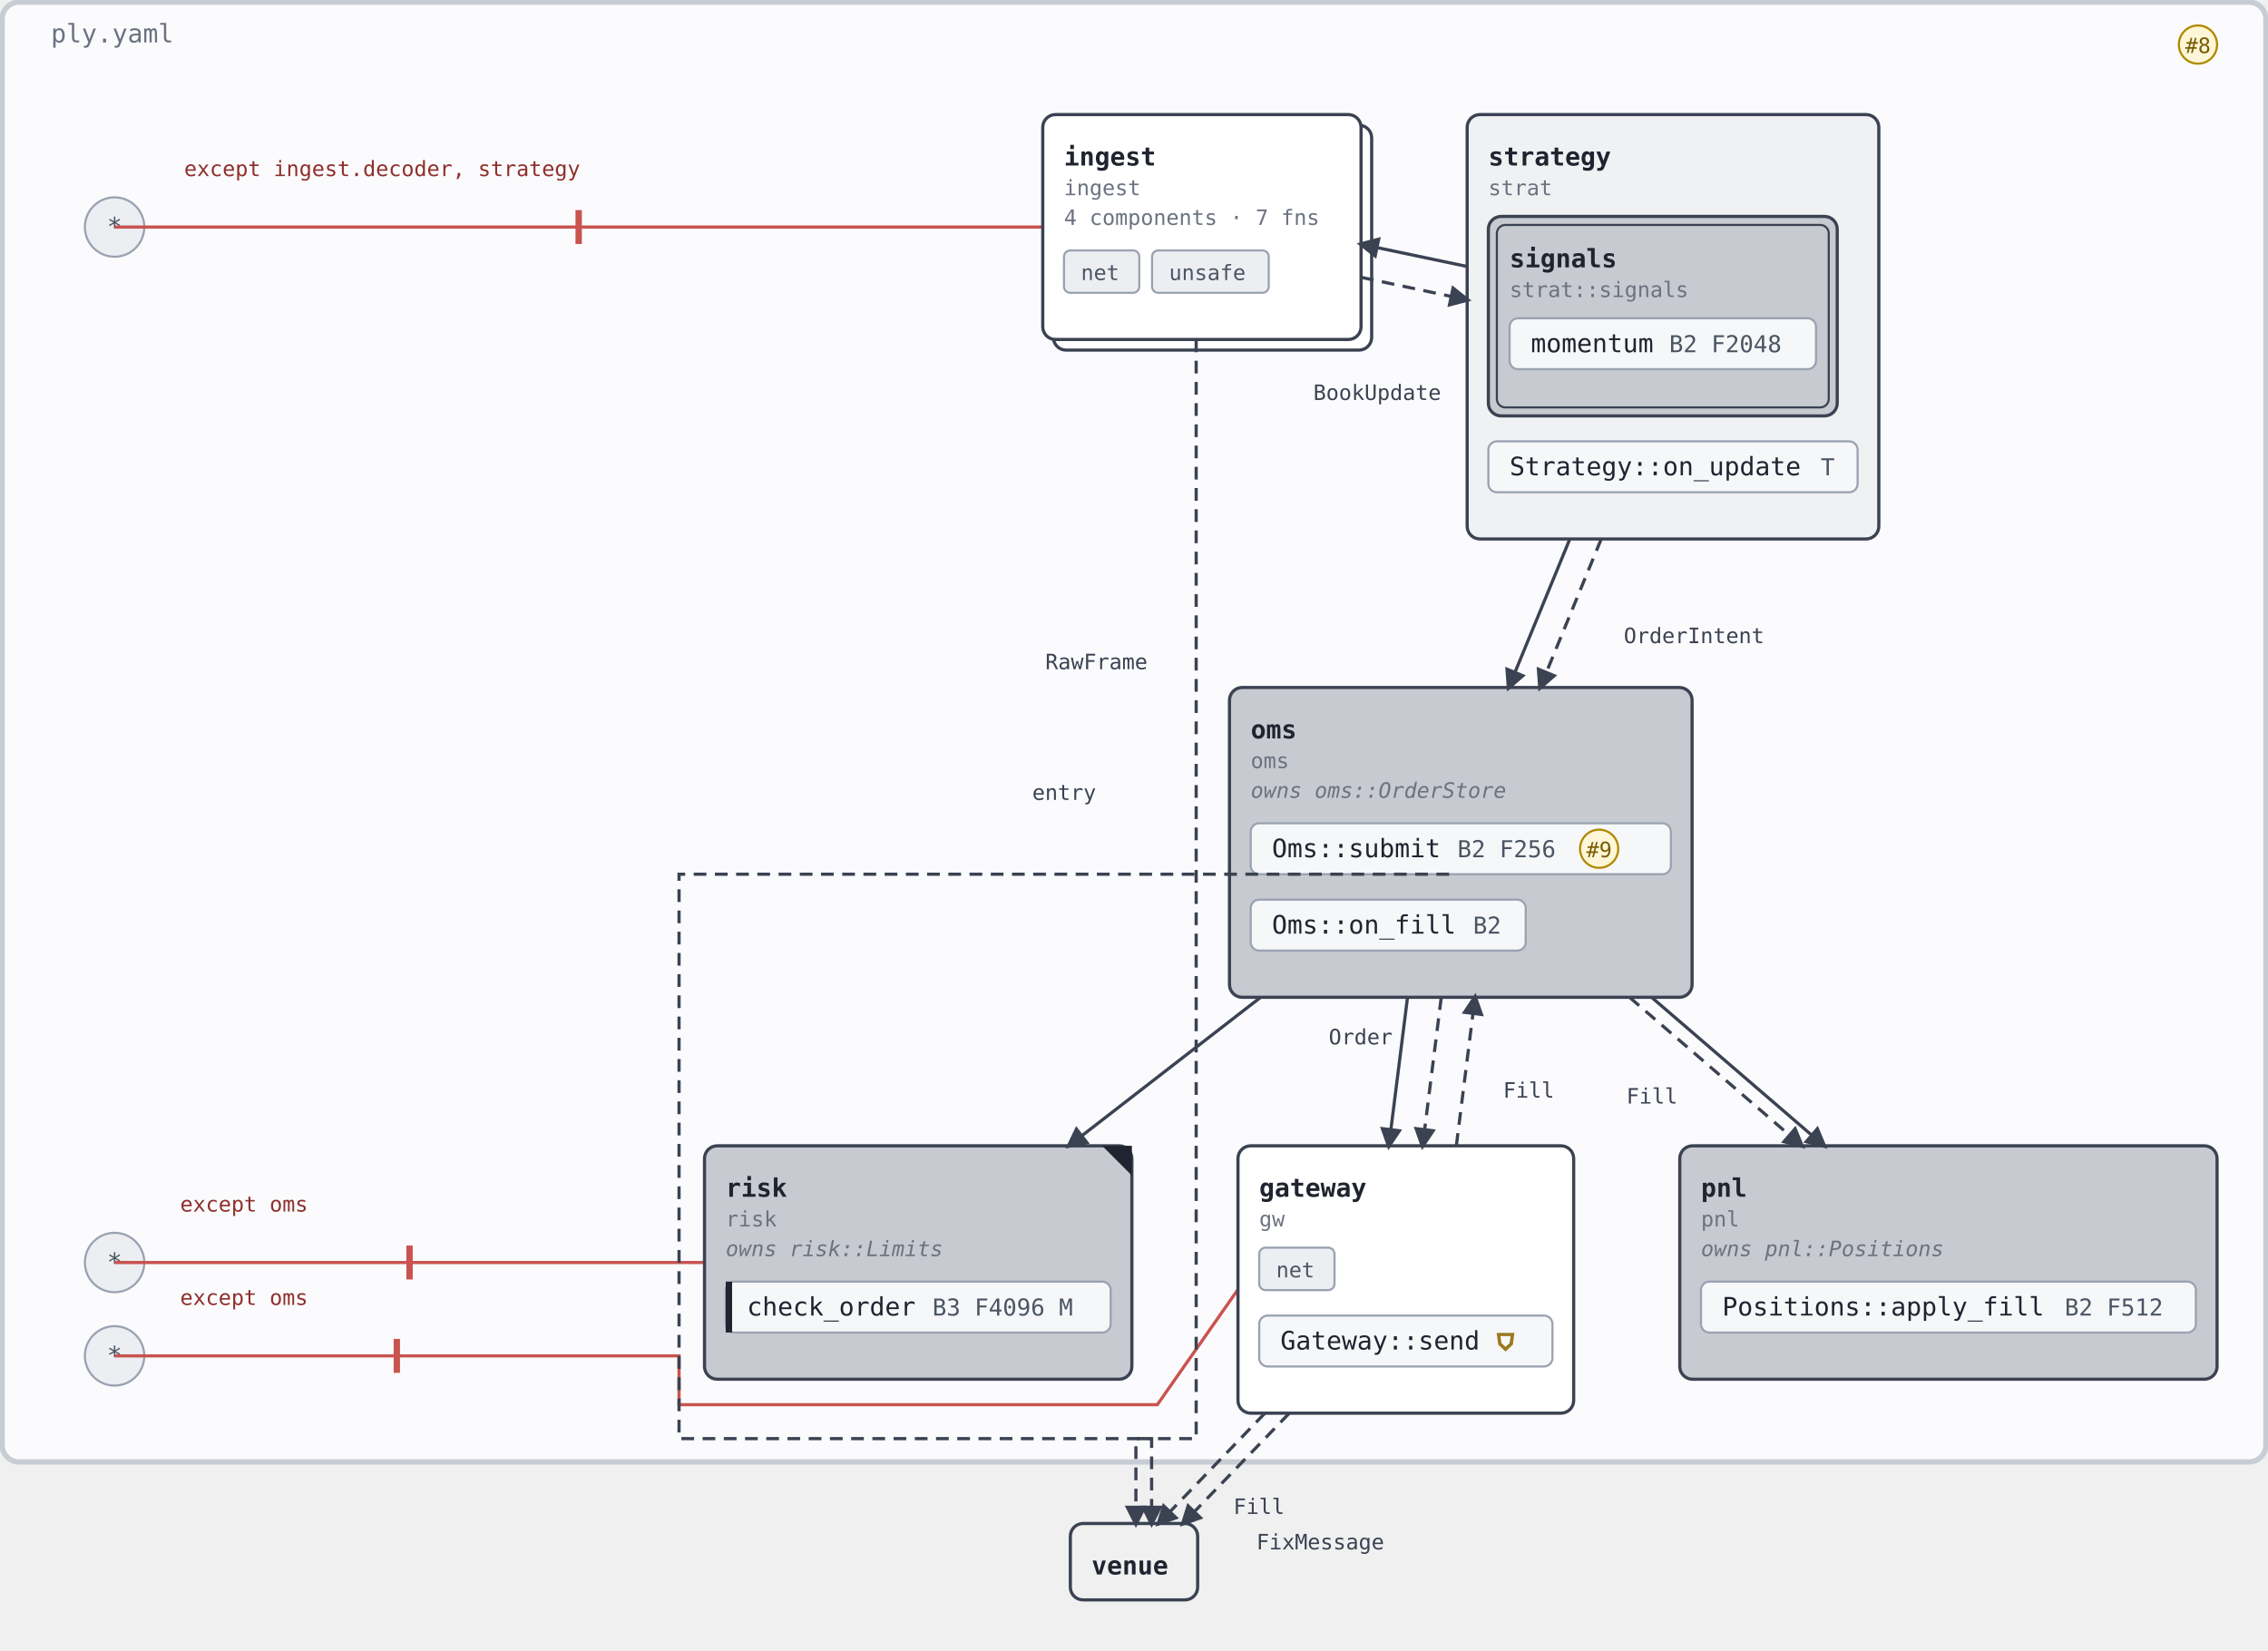
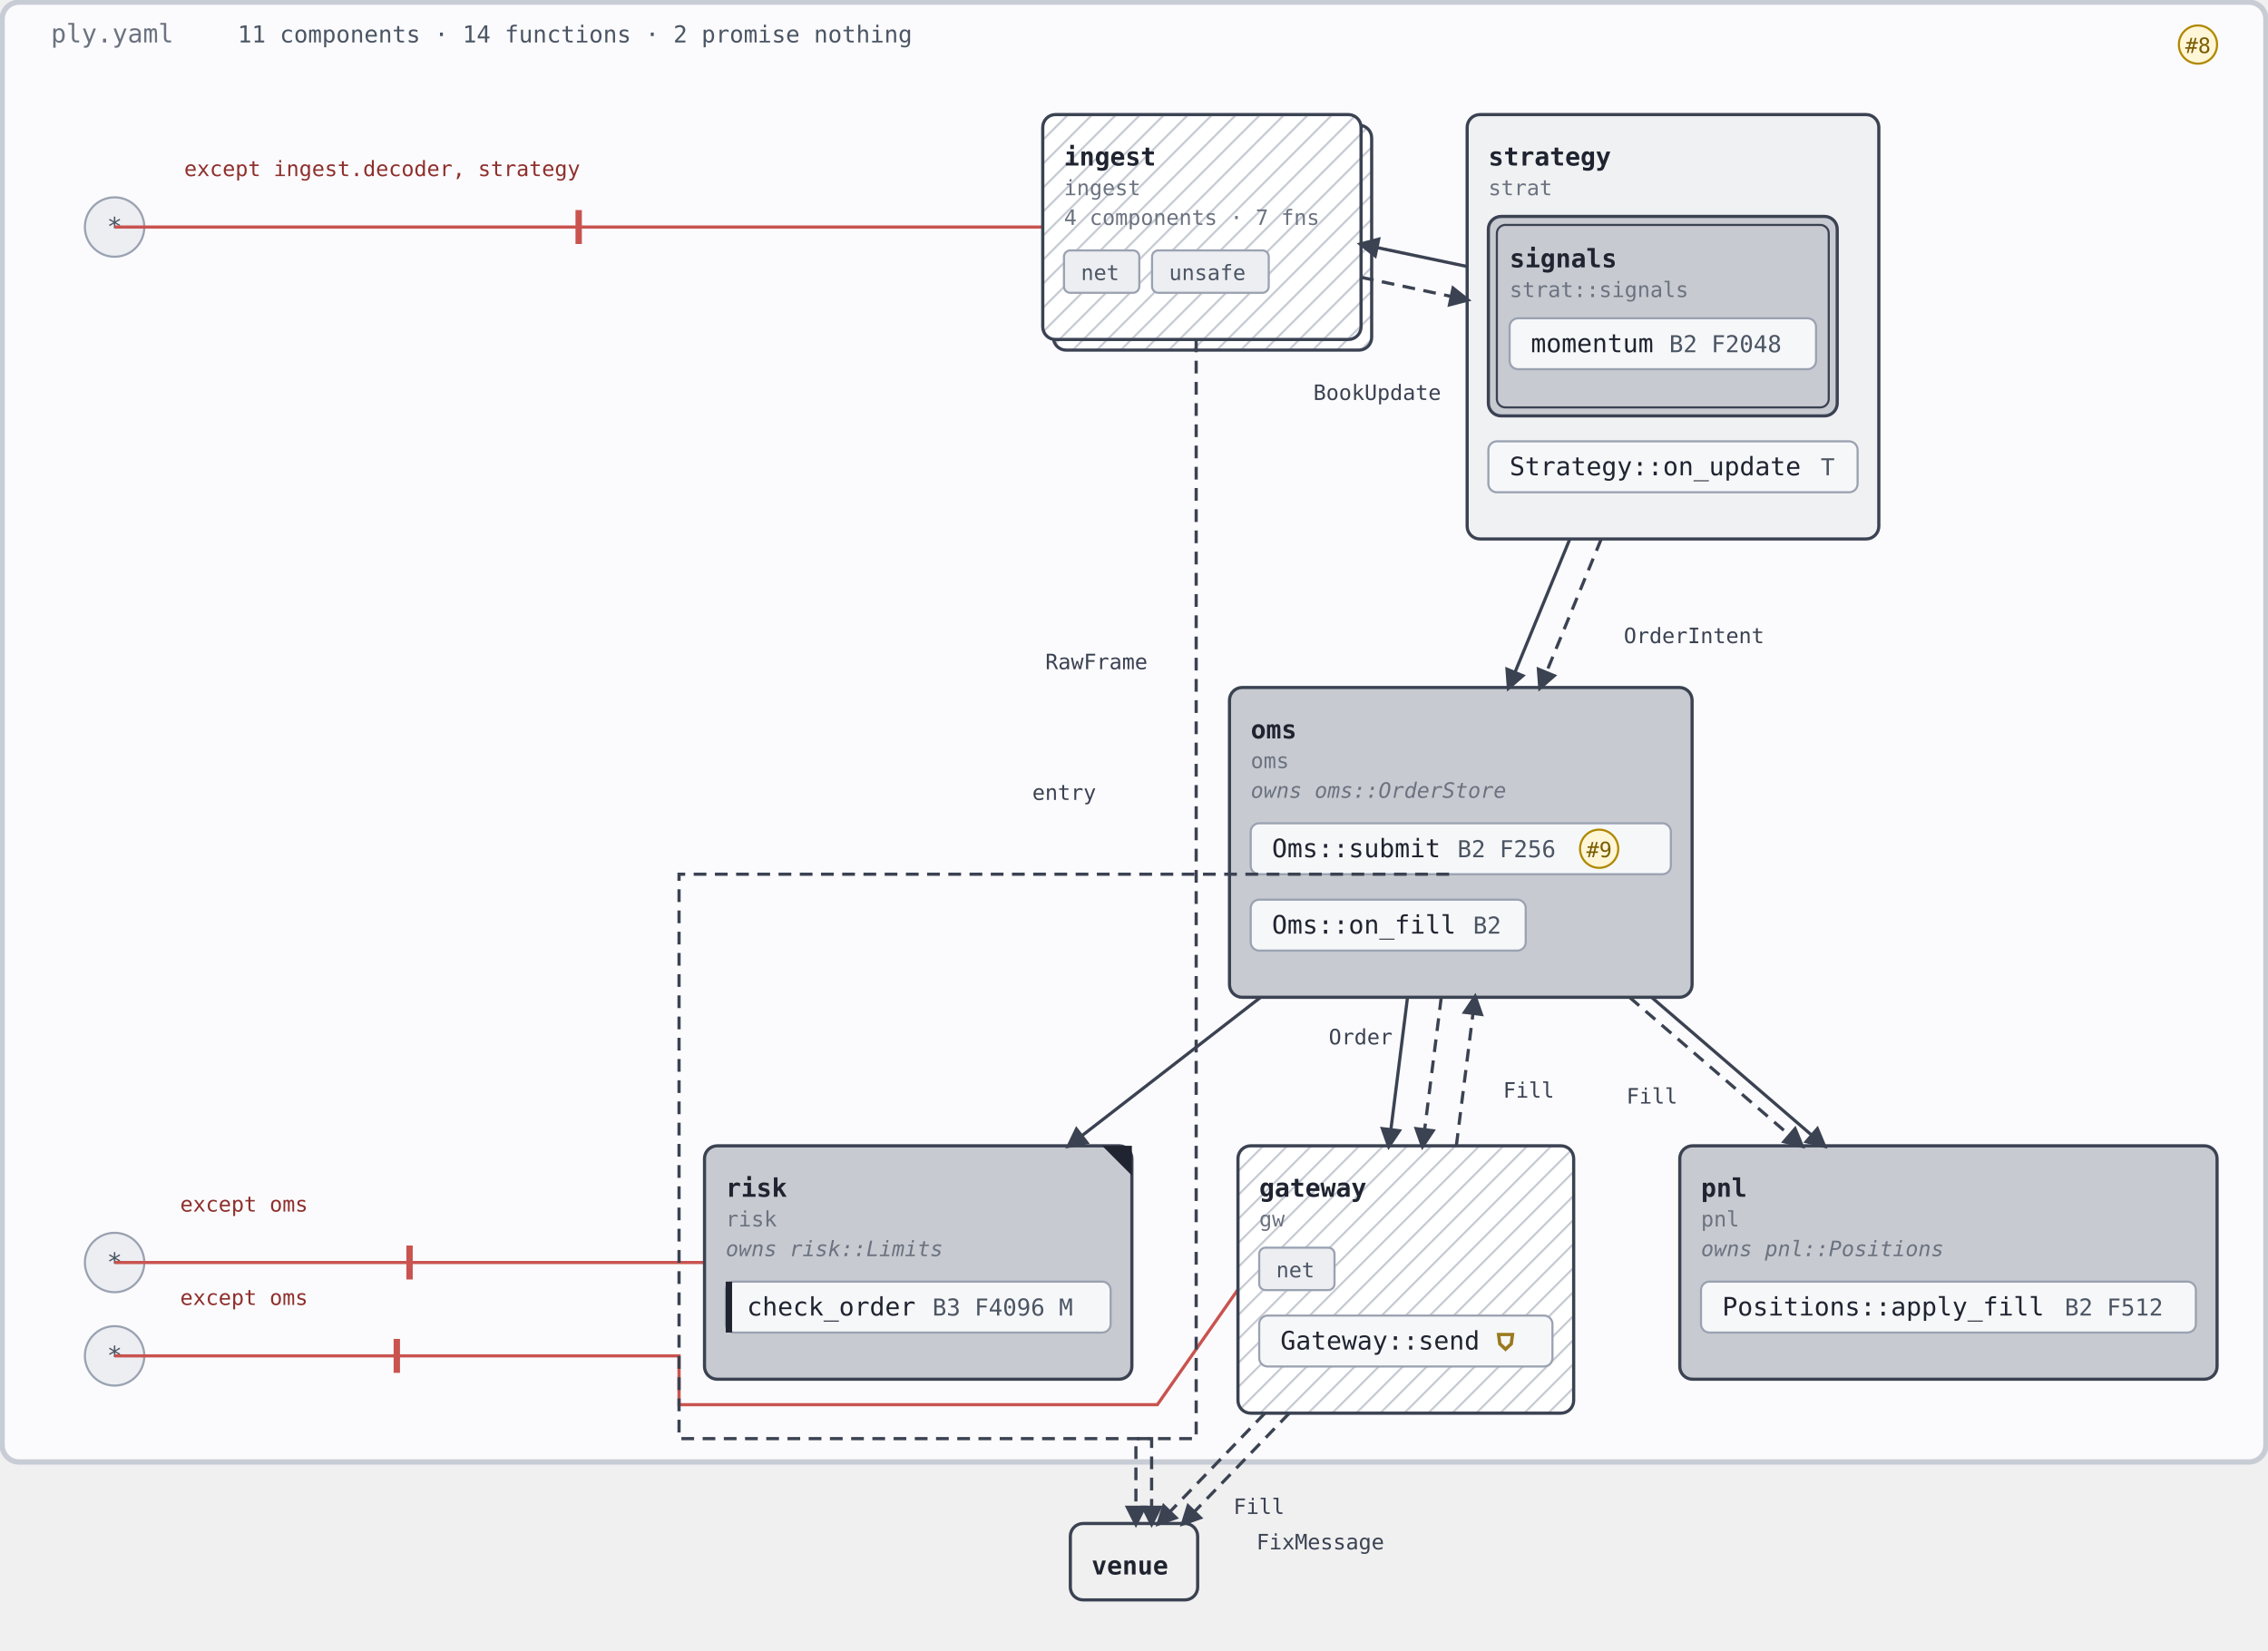
<svg xmlns="http://www.w3.org/2000/svg" width="1068.8" height="778.0" viewBox="0 0 1068.8 778.0" font-family="monospace" font-size="12">
-   <style>.workspace-frame{fill:#fbfbfd;stroke:#c8ccd4;stroke-width:2.5}.workspace-title{fill:#6b7280}.component-box{stroke:#3b4252;stroke-width:1.5}.hollow-box{stroke-dasharray:6 4}.collapsed-stack{stroke:#3b4252;stroke-width:1.5}.pure-seal{fill:none;stroke:#3b4252}.strict-notch{fill:#1f2430}.component-name{fill:#1f2430;font-weight:bold}.component-anchor{fill:#6b7280;font-size:10px}.component-owns{fill:#6b7280;font-size:10px;font-style:italic}.ceiling-unclaimed{fill:#fff}.ceiling-tested{fill:#f0f1f2}.ceiling-fuzzed{fill:#dfe1e4}.ceiling-bounded{fill:#c7cad0}.ceiling-proved{fill:#aab0b9}.contract-mark{fill:#1f2430}.fn-clause{font:11px ui-monospace,SFMono-Regular,Menlo,monospace;fill:#3c4658}.cap-badge rect{fill:#eceef2;stroke:#9aa2b1}.cap-badge text{fill:#4b5563;font-size:10px}.profile-tag rect{fill:#eef2fb;stroke:#5570a8}.profile-tag text{fill:#334b78;font-size:10px}.fn-chip-box{fill:#f6f7f9;stroke:#9aa2b1}.fn-chip-box-synth{fill:#ecdff5;stroke:#9aa2b1}.fn-name{fill:#1f2430}.fn-checks{fill:#4b5563;font-size:11px}.fn-check-with{fill:#6b7280;font-size:10px}.fn-examples{fill:#6b7280;font-size:10px}.fn-shield{fill:none;stroke:#9a7a1f;font-size:13px}.unresolved-pin circle,.registry-pin circle{fill:#fff6d8;stroke:#b08900}.pin-label{fill:#7a5c00;font-size:10px;text-anchor:middle}.edge-line{fill:none;stroke:#3b4252;stroke-width:1.5}.edge-label{fill:#3b4252;font-size:10px;text-anchor:middle}.deny-line{fill:none;stroke:#c9534f;stroke-width:1.5}.deny-bar{stroke:#c9534f;stroke-width:3}.deny-except{fill:#8f2f2c;font-size:10px;text-anchor:middle}.any-node circle{fill:#eceef2;stroke:#9aa2b1}.any-label{fill:#4b5563;text-anchor:middle}.external-box{fill:none;stroke:#3b4252;stroke-width:1.5}#arrow path{fill:#3b4252}</style>
+   <style>.workspace-frame{fill:#fbfbfd;stroke:#c8ccd4;stroke-width:2.5}.workspace-title{fill:#6b7280}.verdict-strip-text{fill:#4b5563;font-size:11px}.component-box{stroke:#3b4252;stroke-width:1.5}.hollow-box{stroke-dasharray:6 4}.collapsed-stack{stroke:#3b4252;stroke-width:1.5}.pure-seal{fill:none;stroke:#3b4252}.strict-notch{fill:#1f2430}.component-name{fill:#1f2430;font-weight:bold}.component-anchor{fill:#6b7280;font-size:10px}.component-owns{fill:#6b7280;font-size:10px;font-style:italic}.ceiling-unclaimed{fill:url(#unclaimed-hatch)}.ceiling-tested{fill:#f0f1f2}.ceiling-fuzzed{fill:#dfe1e4}.ceiling-bounded{fill:#c7cad0}.ceiling-proved{fill:#aab0b9}.contract-mark{fill:#1f2430}.fn-clause{font:11px ui-monospace,SFMono-Regular,Menlo,monospace;fill:#3c4658}.cap-badge rect{fill:#eceef2;stroke:#9aa2b1}.cap-badge text{fill:#4b5563;font-size:10px}.profile-tag rect{fill:#eef2fb;stroke:#5570a8}.profile-tag text{fill:#334b78;font-size:10px}.fn-chip-box{fill:#f6f7f9;stroke:#9aa2b1}.fn-chip-box-synth{fill:#ecdff5;stroke:#9aa2b1}.fn-name{fill:#1f2430}.fn-checks{fill:#4b5563;font-size:11px}.fn-check-with{fill:#6b7280;font-size:10px}.fn-examples{fill:#6b7280;font-size:10px}.fn-shield{fill:none;stroke:#9a7a1f;font-size:13px}.unresolved-pin circle,.registry-pin circle{fill:#fff6d8;stroke:#b08900}.pin-label{fill:#7a5c00;font-size:10px;text-anchor:middle}.edge-line{fill:none;stroke:#3b4252;stroke-width:1.5}.edge-label{fill:#3b4252;font-size:10px;text-anchor:middle}.deny-line{fill:none;stroke:#c9534f;stroke-width:1.5}.deny-bar{stroke:#c9534f;stroke-width:3}.deny-except{fill:#8f2f2c;font-size:10px;text-anchor:middle}.any-node circle{fill:#eceef2;stroke:#9aa2b1}.any-label{fill:#4b5563;text-anchor:middle}.external-box{fill:none;stroke:#3b4252;stroke-width:1.5}#arrow path{fill:#3b4252}</style>
  <defs>
    <marker id="arrow" viewBox="0 0 10 10" refX="8" refY="5" markerWidth="7" markerHeight="7" orient="auto-start-reverse">
      <path d="M 0 0 L 10 5 L 0 10 z" />
    </marker>
+     <pattern id="unclaimed-hatch" patternUnits="userSpaceOnUse" width="8" height="8" patternTransform="rotate(45)">
+       <rect width="8" height="8" fill="#fff" />
+       <line x1="0" y1="0" x2="0" y2="8" stroke="#c8ccd4" stroke-width="2" />
+     </pattern>
  </defs>
  <rect class="workspace-frame" x="1" y="1" width="1066.8" height="688.0" rx="8" />
  <g>
    <text class="workspace-title" x="24.0" y="20">ply.yaml</text>
+   </g>
+   <g class="verdict-strip">
+     <text class="verdict-strip-text" x="112.0" y="20">11 components · 14 functions · 2 promise nothing</text>
  </g>
  <g class="any-node">
    <circle cx="54.0" cy="107.0" r="14.0" />
    <text class="any-label" x="54.0" y="111.0">*</text>
  </g>
  <g class="deny-rule">
    <path class="deny-line" d="M 54.0 107.0 L 491.4 107.0" />
    <line class="deny-bar" x1="272.7" y1="99.0" x2="272.7" y2="115.0" />
    <text class="deny-except" x="180.1" y="83.0">except ingest.decoder, strategy</text>
  </g>
  <g class="any-node">
    <circle cx="54.0" cy="595.0" r="14.0" />
    <text class="any-label" x="54.0" y="599.0">*</text>
  </g>
  <g class="deny-rule">
    <path class="deny-line" d="M 54.0 595.0 L 332.0 595.0" />
    <line class="deny-bar" x1="193.0" y1="587.0" x2="193.0" y2="603.0" />
    <text class="deny-except" x="115.0" y="571.0">except oms</text>
  </g>
  <g class="any-node">
    <circle cx="54.0" cy="639.0" r="14.0" />
    <text class="any-label" x="54.0" y="643.0">*</text>
  </g>
  <g class="deny-rule">
    <path class="deny-line" d="M 54.0 639.0 L 320.0 639.0 L 320.0 662.0 L 545.4 662.0 L 583.4 607.7" />
    <line class="deny-bar" x1="187.0" y1="631.0" x2="187.0" y2="647.0" />
    <text class="deny-except" x="115.0" y="615.0">except oms</text>
  </g>
  <g class="registry-pin">
    <circle cx="1035.8" cy="21.0" r="9.0" />
    <text class="pin-label" x="1035.8" y="25.0">#8</text>
  </g>
  <g transform="translate(491.4,54.0)">
    <g class="component" data-name="ingest">
      <rect class="collapsed-stack ceiling-unclaimed" x="5.0" y="5.0" width="150.0" height="106.0" rx="6" />
      <rect class="component-box ceiling-unclaimed" x="0" y="0" width="150.0" height="106.0" rx="6" />
      <text class="component-name" x="10.0" y="24.0">ingest</text>
      <text class="component-anchor" x="10.0" y="38.0">ingest</text>
      <text class="component-anchor" x="10.0" y="52.0">4 components · 7 fns</text>
      <g class="cap-badge">
        <rect x="10.0" y="64.0" width="35.5" height="20.0" rx="3" />
        <text x="18.0" y="78.0">net</text>
      </g>
      <g class="cap-badge">
        <rect x="51.5" y="64.0" width="55.0" height="20.0" rx="3" />
        <text x="59.5" y="78.0">unsafe</text>
      </g>
    </g>
  </g>
  <g transform="translate(691.4,54.0)">
    <g class="component" data-name="strategy">
      <rect class="component-box ceiling-tested" x="0" y="0" width="194.0" height="200.0" rx="6" />
      <text class="component-name" x="10.0" y="24.0">strategy</text>
      <text class="component-anchor" x="10.0" y="38.0">strat</text>
      <g transform="translate(10.0,48.0)">
        <g class="component" data-name="signals">
          <rect class="component-box ceiling-bounded" x="0" y="0" width="164.4" height="94.0" rx="6" />
          <rect class="pure-seal" x="4" y="4" width="156.4" height="86.0" rx="4" />
          <text class="component-name" x="10.0" y="24.0">signals</text>
          <text class="component-anchor" x="10.0" y="38.0">strat::signals</text>
          <g transform="translate(10.0,48.0)">
            <g class="fn-chip" data-fn="momentum">
              <rect class="fn-chip-box" x="0" y="0" width="144.4" height="24.0" rx="4" />
              <text class="fn-name" x="10.0" y="16.0">momentum</text>
              <text class="fn-checks" x="75.2" y="16.0">B2 F2048</text>
            </g>
          </g>
        </g>
      </g>
      <g transform="translate(10.0,154.0)">
        <g class="fn-chip" data-fn="Strategy::on_update">
          <rect class="fn-chip-box" x="0" y="0" width="174.0" height="24.0" rx="4" />
          <text class="fn-name" x="10.0" y="16.0">Strategy::on_update</text>
          <text class="fn-checks" x="156.6" y="16.0">T</text>
        </g>
      </g>
    </g>
  </g>
  <g transform="translate(332.0,540.0)">
    <g class="component" data-name="risk">
      <rect class="component-box ceiling-bounded" x="0" y="0" width="201.4" height="110.0" rx="6" />
      <path class="strict-notch" d="M 187.4 0 L 201.4 0 L 201.4 14.0 Z" />
      <text class="component-name" x="10.0" y="24.0">risk</text>
      <text class="component-anchor" x="10.0" y="38.0">risk</text>
      <text class="component-owns" x="10.0" y="52.0">owns risk::Limits</text>
      <g transform="translate(10.0,64.0)">
        <g class="fn-chip" data-fn="check_order">
          <rect class="fn-chip-box" x="0" y="0" width="181.4" height="24.0" rx="4" />
          <rect class="contract-mark" x="0" y="0" width="3.0" height="24.0" />
          <text class="fn-name" x="10.0" y="16.0">check_order</text>
          <text class="fn-checks" x="97.4" y="16.0">B3 F4096 M</text>
        </g>
      </g>
    </g>
  </g>
  <g transform="translate(579.4,324.0)">
    <g class="component" data-name="oms">
      <rect class="component-box ceiling-bounded" x="0" y="0" width="218.0" height="146.0" rx="6" />
      <text class="component-name" x="10.0" y="24.0">oms</text>
      <text class="component-anchor" x="10.0" y="38.0">oms</text>
      <text class="component-owns" x="10.0" y="52.0">owns oms::OrderStore</text>
      <g transform="translate(10.0,64.0)">
        <g class="fn-chip" data-fn="Oms::submit">
          <rect class="fn-chip-box" x="0" y="0" width="198.0" height="24.0" rx="4" />
          <text class="fn-name" x="10.0" y="16.0">Oms::submit</text>
          <text class="fn-checks" x="97.4" y="16.0">B2 F256</text>
          <g class="unresolved-pin">
            <circle cx="164.2" cy="12.0" r="9.0" />
            <text class="pin-label" x="164.2" y="16.0">#9</text>
          </g>
        </g>
      </g>
      <g transform="translate(10.0,100.0)">
        <g class="fn-chip" data-fn="Oms::on_fill">
          <rect class="fn-chip-box" x="0" y="0" width="129.6" height="24.0" rx="4" />
          <text class="fn-name" x="10.0" y="16.0">Oms::on_fill</text>
          <text class="fn-checks" x="104.8" y="16.0">B2</text>
        </g>
      </g>
    </g>
  </g>
  <g transform="translate(583.4,540.0)">
    <g class="component" data-name="gateway">
      <rect class="component-box ceiling-unclaimed" x="0" y="0" width="158.2" height="126.0" rx="6" />
      <text class="component-name" x="10.0" y="24.0">gateway</text>
      <text class="component-anchor" x="10.0" y="38.0">gw</text>
      <g class="cap-badge">
        <rect x="10.0" y="48.0" width="35.5" height="20.0" rx="3" />
        <text x="18.0" y="62.0">net</text>
      </g>
      <g transform="translate(10.0,80.0)">
        <g class="fn-chip" data-fn="Gateway::send">
          <rect class="fn-chip-box" x="0" y="0" width="138.2" height="24.0" rx="4" />
          <text class="fn-name" x="10.0" y="16.0">Gateway::send</text>
          <g class="fn-shield">
            <text x="112.2" y="16.0">⛉</text>
          </g>
        </g>
      </g>
    </g>
  </g>
  <g transform="translate(791.6,540.0)">
    <g class="component" data-name="pnl">
      <rect class="component-box ceiling-bounded" x="0" y="0" width="253.2" height="110.0" rx="6" />
      <text class="component-name" x="10.0" y="24.0">pnl</text>
      <text class="component-anchor" x="10.0" y="38.0">pnl</text>
      <text class="component-owns" x="10.0" y="52.0">owns pnl::Positions</text>
      <g transform="translate(10.0,64.0)">
        <g class="fn-chip" data-fn="Positions::apply_fill">
          <rect class="fn-chip-box" x="0" y="0" width="233.2" height="24.0" rx="4" />
          <text class="fn-name" x="10.0" y="16.0">Positions::apply_fill</text>
          <text class="fn-checks" x="171.4" y="16.0">B2 F512</text>
        </g>
      </g>
    </g>
  </g>
  <g class="edge-call">
    <path class="edge-line" d="M 691.4 125.6 L 641.4 115.1" marker-end="url(#arrow)" />
  </g>
  <g class="edge-call">
    <path class="edge-line" d="M 739.8 254.0 L 711.0 324.0" marker-end="url(#arrow)" />
  </g>
  <g class="edge-call">
    <path class="edge-line" d="M 594.1 470.0 L 503.7 540.0" marker-end="url(#arrow)" />
  </g>
  <g class="edge-call">
    <path class="edge-line" d="M 663.3 470.0 L 654.5 540.0" marker-end="url(#arrow)" />
  </g>
  <g class="edge-call">
    <path class="edge-line" d="M 778.3 470.0 L 859.6 540.0" marker-end="url(#arrow)" />
  </g>
  <g class="edge-flow">
    <path class="edge-line" stroke-dasharray="6 4" d="M 641.4 130.7 L 691.4 141.3" marker-end="url(#arrow)" />
    <text class="edge-label" x="649.0" y="188.5">BookUpdate</text>
  </g>
  <g class="edge-flow">
    <path class="edge-line" stroke-dasharray="6 4" d="M 754.6 254.0 L 725.8 324.0" marker-end="url(#arrow)" />
    <text class="edge-label" x="798.3" y="303.1">OrderIntent</text>
  </g>
  <g class="edge-flow">
    <path class="edge-line" stroke-dasharray="6 4" d="M 679.2 470.0 L 670.4 540.0" marker-end="url(#arrow)" />
    <text class="edge-label" x="641.2" y="492.2">Order</text>
  </g>
  <g class="edge-flow">
    <path class="edge-line" stroke-dasharray="6 4" d="M 686.3 540.0 L 695.1 470.0" marker-end="url(#arrow)" />
    <text class="edge-label" x="720.4" y="517.3">Fill</text>
  </g>
  <g class="edge-flow">
    <path class="edge-line" stroke-dasharray="6 4" d="M 767.9 470.0 L 849.1 540.0" marker-end="url(#arrow)" />
    <text class="edge-label" x="778.5" y="520.1">Fill</text>
  </g>
  <g class="edge-flow">
    <path class="edge-line" stroke-dasharray="6 4" d="M 607.6 666.0 L 557.5 718.0" marker-end="url(#arrow)" />
    <text class="edge-label" x="622.2" y="730.2">FixMessage</text>
  </g>
  <g class="edge-flow">
    <path class="edge-line" stroke-dasharray="6 4" d="M 596.1 666.0 L 546.0 718.0" marker-end="url(#arrow)" />
    <text class="edge-label" x="593.3" y="713.5">Fill</text>
  </g>
  <g class="edge-flow">
    <path class="edge-line" stroke-dasharray="6 4" d="M 563.7 160.0 L 563.7 678.0 L 535.3 678.0 L 535.3 718.0" marker-end="url(#arrow)" />
    <text class="edge-label" x="516.7" y="315.4">RawFrame</text>
  </g>
  <g class="edge-entry">
    <path class="edge-line" stroke-dasharray="6 4" d="M 682.9 412.0 L 320.0 412.0 L 320.0 678.0 L 542.7 678.0 L 542.7 718.0" marker-end="url(#arrow)" />
    <text class="edge-label" x="501.5" y="377.0">entry</text>
  </g>
  <g transform="translate(504.4,718.0)">
    <g class="external" data-name="venue">
      <rect class="external-box" x="0" y="0" width="60.0" height="36.0" rx="6" />
      <text class="component-name" x="10.0" y="24.0">venue</text>
    </g>
  </g>
</svg>
